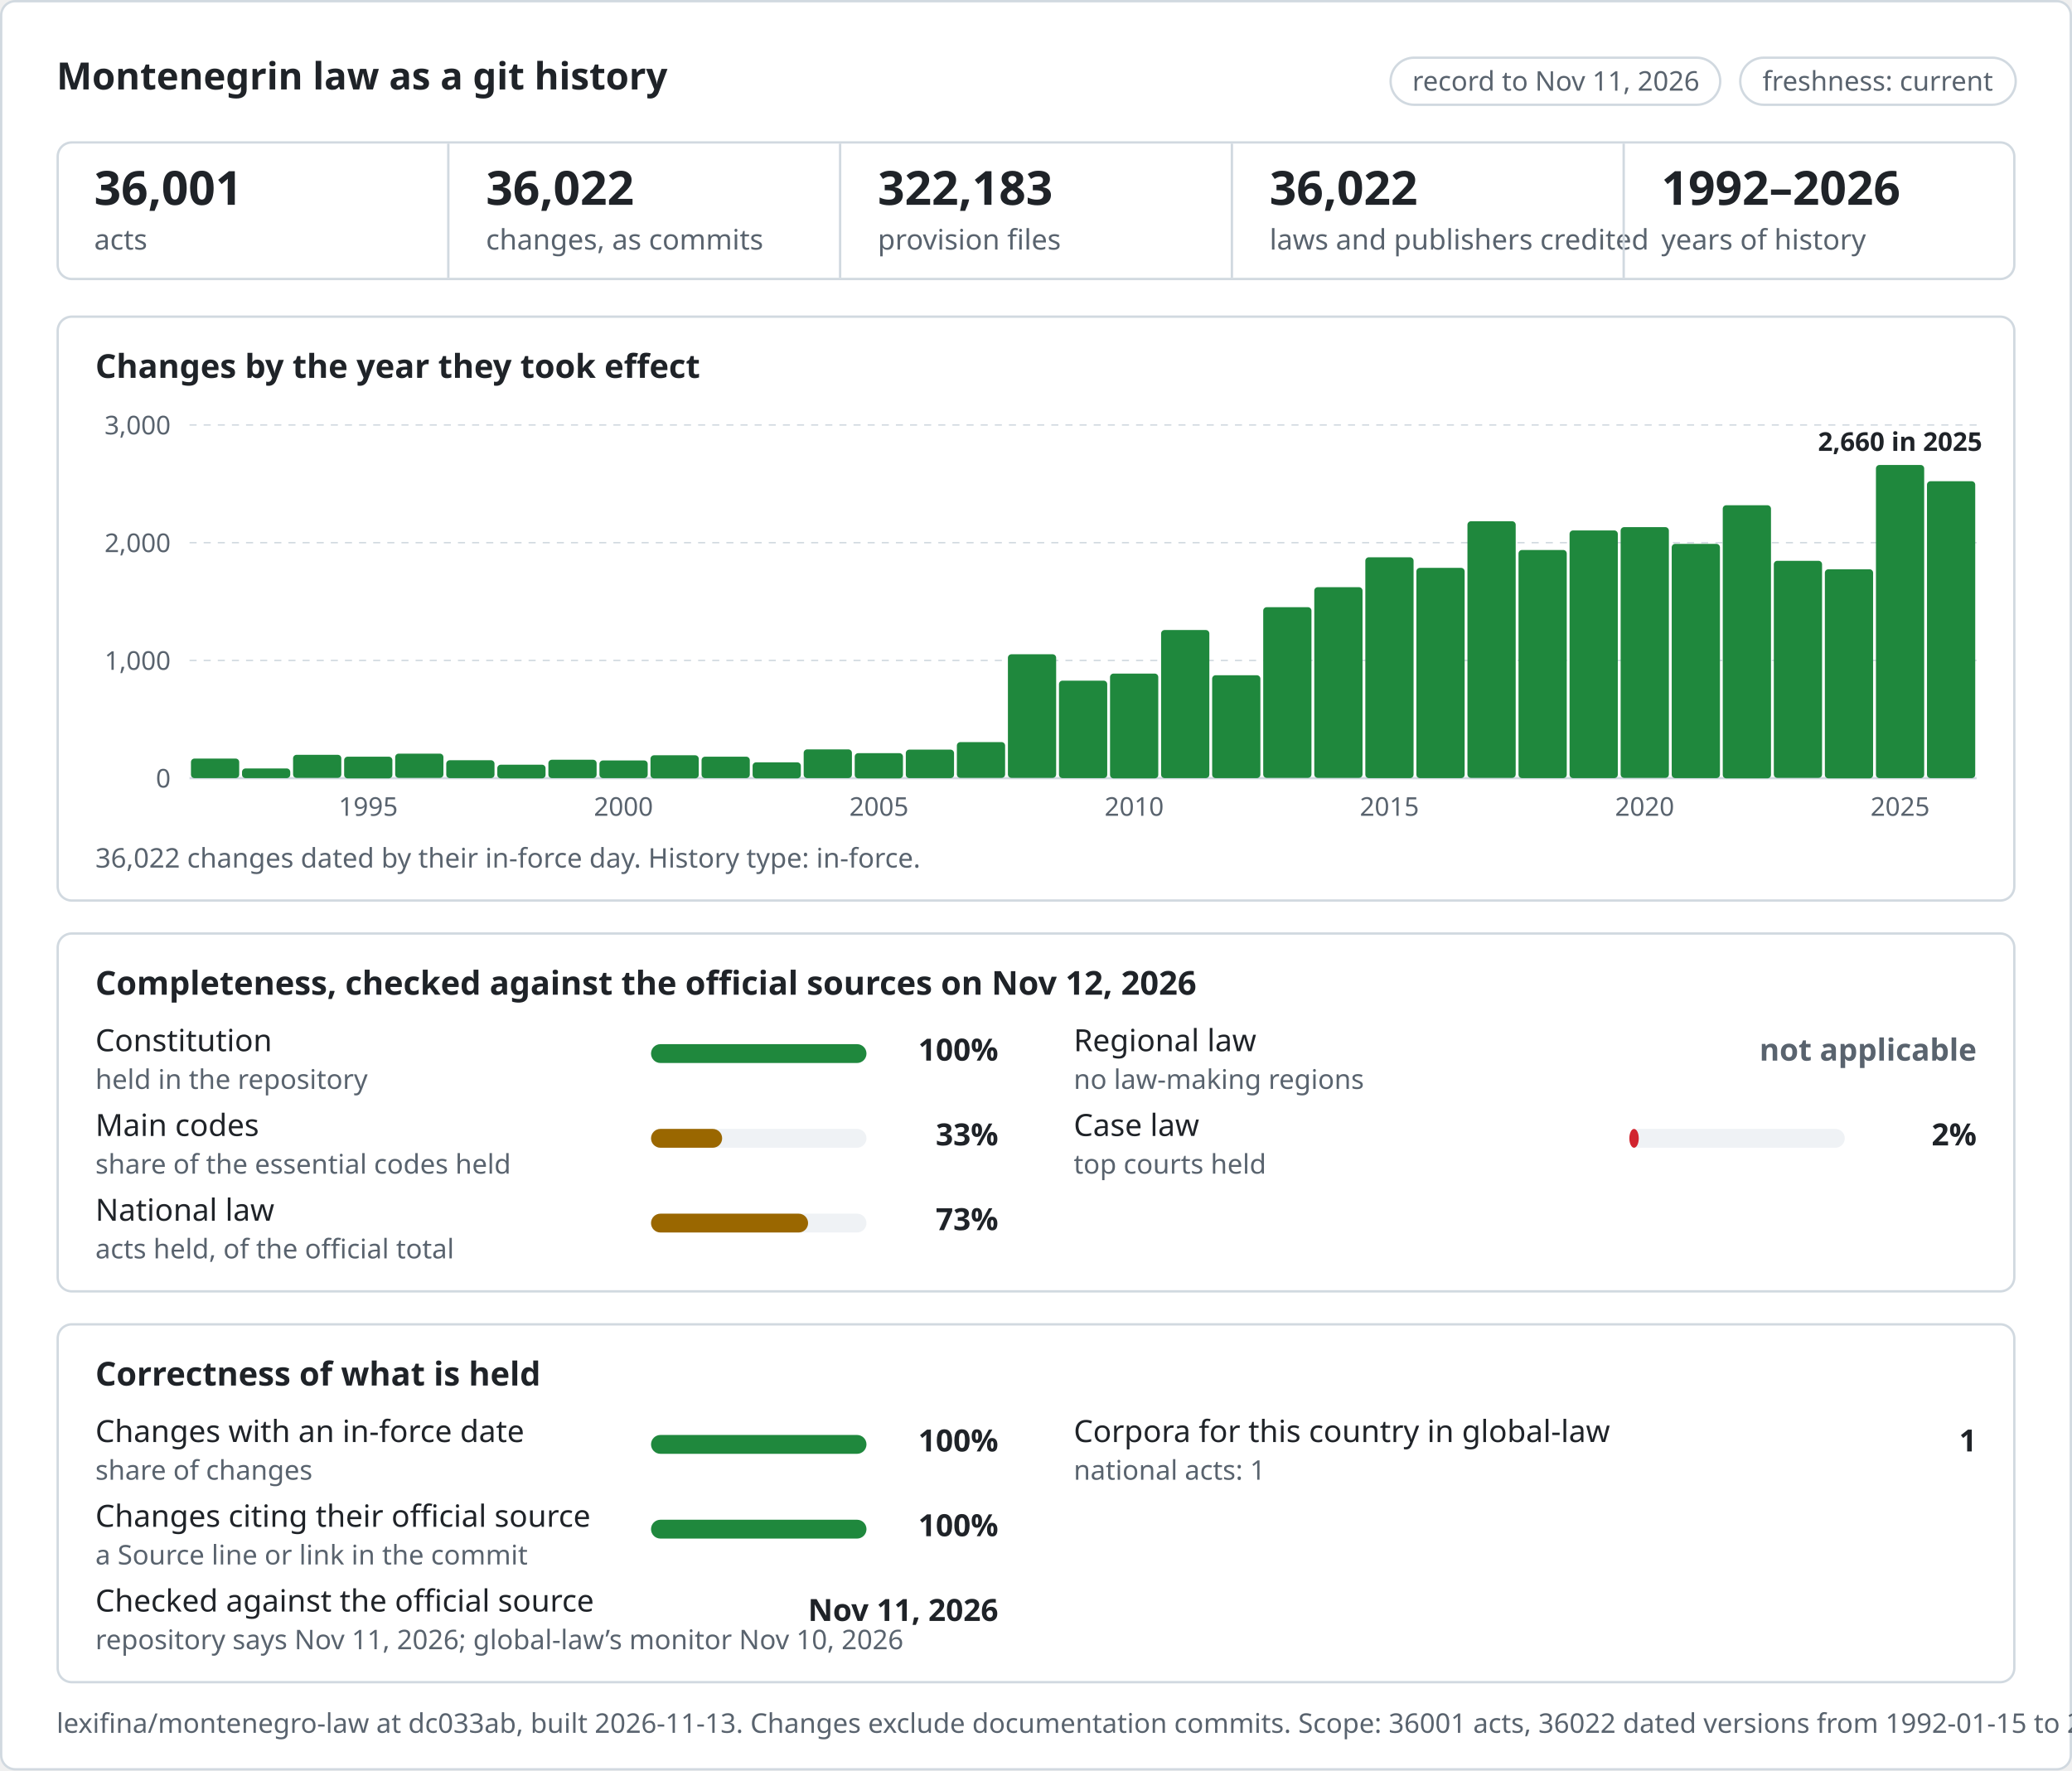
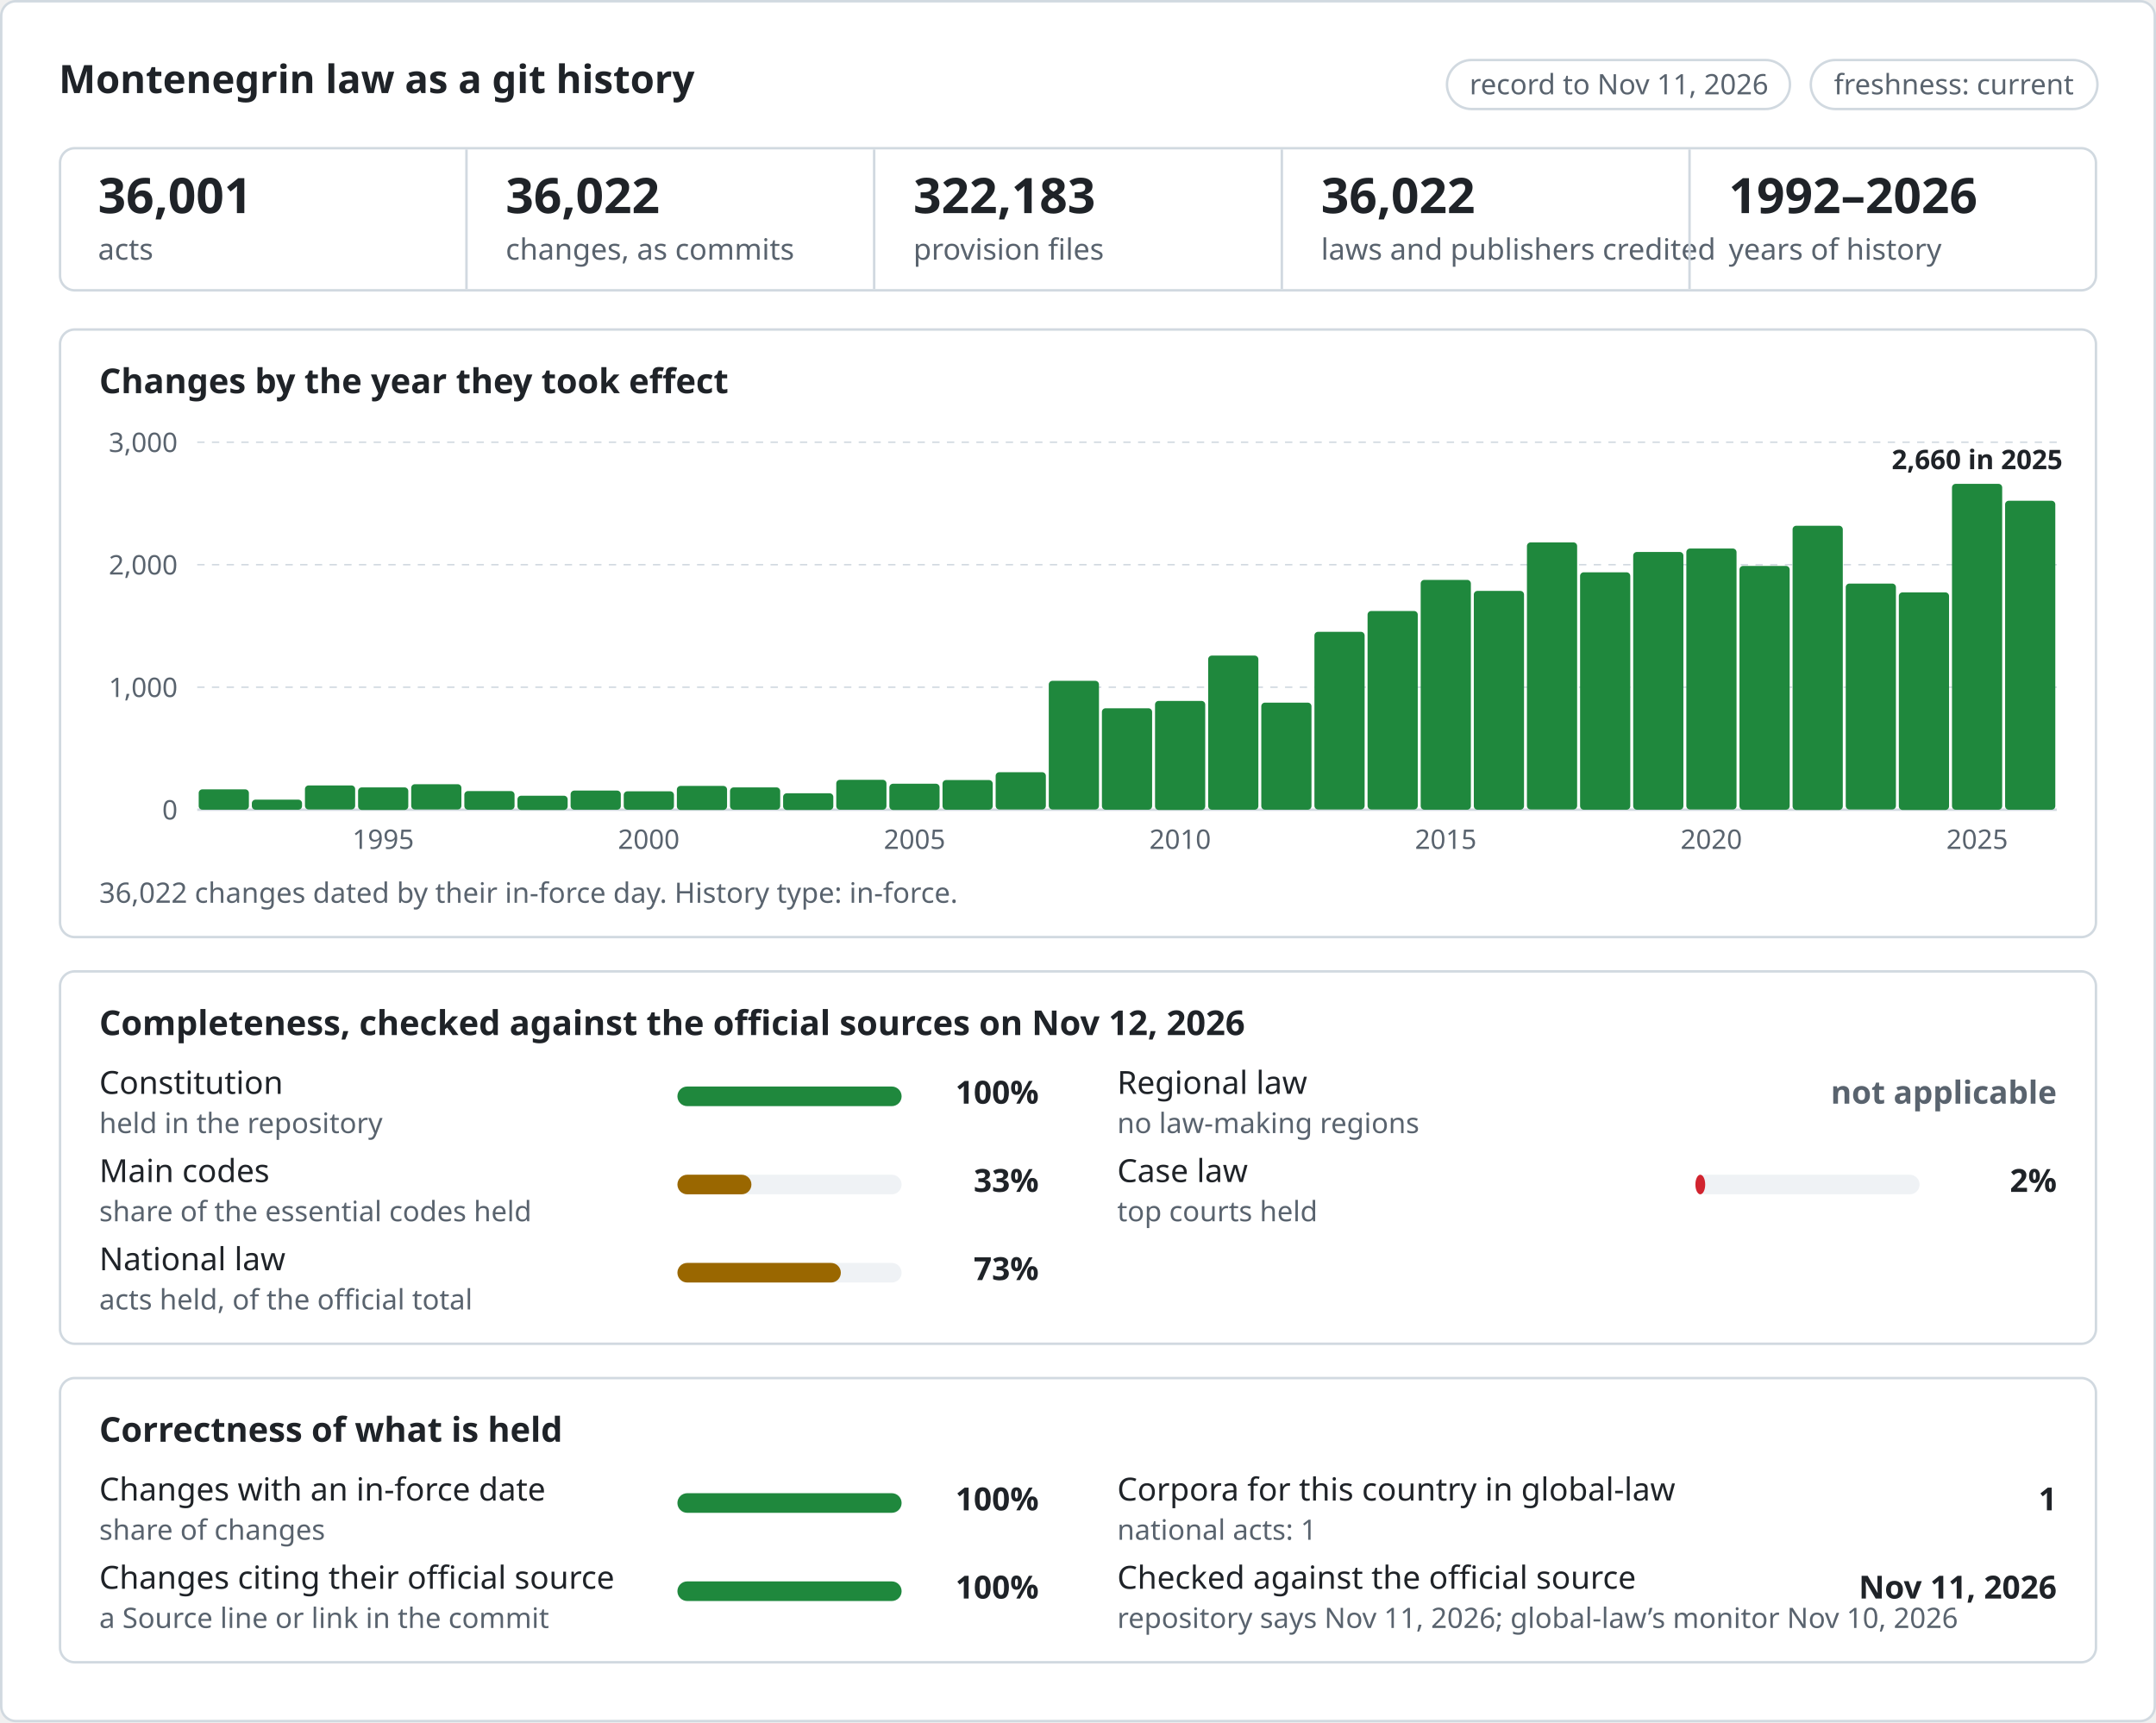
- <svg xmlns="http://www.w3.org/2000/svg" width="880" height="752" viewBox="0 0 880 752" font-family="-apple-system,BlinkMacSystemFont,Segoe UI,Noto Sans,Helvetica,Arial,sans-serif">
-   <rect x="0.5" y="0.5" width="879" height="751" rx="6" fill="#ffffff" stroke="#d1d9e0" />
+ <svg xmlns="http://www.w3.org/2000/svg" width="880" height="703" viewBox="0 0 880 703" font-family="-apple-system,BlinkMacSystemFont,Segoe UI,Noto Sans,Helvetica,Arial,sans-serif">
+   <rect x="0.5" y="0.5" width="879" height="702" rx="6" fill="#ffffff" stroke="#d1d9e0" />
  <text x="24" y="38" font-size="16" font-weight="600" fill="#1f2328">Montenegrin law as a git history</text>
  <rect x="590.6" y="24.5" width="140" height="20" rx="10" fill="none" stroke="#d1d9e0" />
  <text x="660.8" y="38.5" font-size="11.5" font-weight="500" text-anchor="middle" fill="#59636e">record to Nov 11, 2026</text>
  <rect x="739.1" y="24.5" width="117" height="20" rx="10" fill="none" stroke="#d1d9e0" />
  <text x="797.5" y="38.5" font-size="11.5" font-weight="500" text-anchor="middle" fill="#59636e">freshness: current</text>
  <rect x="24.5" y="60.5" width="831" height="58" rx="6" fill="#ffffff" stroke="#d1d9e0" />
  <text x="40.0" y="87" font-size="20" font-weight="600" fill="#1f2328">36,001</text>
  <text x="40.0" y="106" font-size="12" fill="#59636e">acts</text>
  <line x1="190.4" y1="61" x2="190.4" y2="118" stroke="#d1d9e0" />
  <text x="206.4" y="87" font-size="20" font-weight="600" fill="#1f2328">36,022</text>
  <text x="206.4" y="106" font-size="12" fill="#59636e">changes, as commits</text>
  <line x1="356.8" y1="61" x2="356.8" y2="118" stroke="#d1d9e0" />
  <text x="372.8" y="87" font-size="20" font-weight="600" fill="#1f2328">322,183</text>
  <text x="372.8" y="106" font-size="12" fill="#59636e">provision files</text>
  <line x1="523.2" y1="61" x2="523.2" y2="118" stroke="#d1d9e0" />
  <text x="539.2" y="87" font-size="20" font-weight="600" fill="#1f2328">36,022</text>
  <text x="539.2" y="106" font-size="12" fill="#59636e" textLength="142" lengthAdjust="spacingAndGlyphs">laws and publishers credited</text>
  <line x1="689.6" y1="61" x2="689.6" y2="118" stroke="#d1d9e0" />
  <text x="705.6" y="87" font-size="20" font-weight="600" fill="#1f2328">1992–2026</text>
  <text x="705.6" y="106" font-size="12" fill="#59636e">years of history</text>
  <rect x="24.5" y="134.5" width="831" height="248" rx="6" fill="#ffffff" stroke="#d1d9e0" />
  <text x="40.5" y="160.5" font-size="14" font-weight="600" fill="#1f2328">Changes by the year they took effect</text>
  <line x1="80.5" y1="330.5" x2="839.5" y2="330.5" stroke="#d1d9e0" stroke-width="1" />
  <text x="72.5" y="334.5" font-size="11" text-anchor="end" fill="#59636e">0</text>
  <line x1="80.5" y1="280.5" x2="839.5" y2="280.5" stroke="#d1d9e0" stroke-width="0.6" stroke-dasharray="3 3" />
  <text x="72.5" y="284.5" font-size="11" text-anchor="end" fill="#59636e">1,000</text>
  <line x1="80.5" y1="230.5" x2="839.5" y2="230.5" stroke="#d1d9e0" stroke-width="0.6" stroke-dasharray="3 3" />
  <text x="72.5" y="234.5" font-size="11" text-anchor="end" fill="#59636e">2,000</text>
  <line x1="80.5" y1="180.5" x2="839.5" y2="180.5" stroke="#d1d9e0" stroke-width="0.6" stroke-dasharray="3 3" />
  <text x="72.5" y="184.5" font-size="11" text-anchor="end" fill="#59636e">3,000</text>
  <rect x="81.10" y="322.2" width="20.49" height="8.3" rx="1.5" fill="#1f883d" />
  <rect x="102.79" y="326.4" width="20.49" height="4.1" rx="1.5" fill="#1f883d" />
  <rect x="124.47" y="320.6" width="20.49" height="9.8" rx="1.5" fill="#1f883d" />
  <rect x="146.16" y="321.4" width="20.49" height="9.2" rx="1.5" fill="#1f883d" />
  <text x="156.4" y="346.5" font-size="11" text-anchor="middle" fill="#59636e">1995</text>
  <rect x="167.84" y="320.1" width="20.49" height="10.3" rx="1.5" fill="#1f883d" />
  <rect x="189.53" y="322.9" width="20.49" height="7.6" rx="1.5" fill="#1f883d" />
  <rect x="211.21" y="324.8" width="20.49" height="5.8" rx="1.5" fill="#1f883d" />
  <rect x="232.90" y="322.7" width="20.49" height="7.8" rx="1.5" fill="#1f883d" />
  <rect x="254.59" y="323.0" width="20.49" height="7.5" rx="1.5" fill="#1f883d" />
  <text x="264.8" y="346.5" font-size="11" text-anchor="middle" fill="#59636e">2000</text>
  <rect x="276.27" y="320.8" width="20.49" height="9.8" rx="1.5" fill="#1f883d" />
  <rect x="297.96" y="321.4" width="20.49" height="9.1" rx="1.5" fill="#1f883d" />
  <rect x="319.64" y="323.8" width="20.49" height="6.8" rx="1.5" fill="#1f883d" />
  <rect x="341.33" y="318.3" width="20.49" height="12.2" rx="1.5" fill="#1f883d" />
  <rect x="363.01" y="319.9" width="20.49" height="10.7" rx="1.5" fill="#1f883d" />
  <text x="373.3" y="346.5" font-size="11" text-anchor="middle" fill="#59636e">2005</text>
  <rect x="384.70" y="318.4" width="20.49" height="12.1" rx="1.5" fill="#1f883d" />
  <rect x="406.39" y="315.2" width="20.49" height="15.2" rx="1.5" fill="#1f883d" />
  <rect x="428.07" y="277.9" width="20.49" height="52.5" rx="1.5" fill="#1f883d" />
  <rect x="449.76" y="289.1" width="20.49" height="41.4" rx="1.5" fill="#1f883d" />
  <rect x="471.44" y="286.1" width="20.49" height="44.5" rx="1.5" fill="#1f883d" />
  <text x="481.7" y="346.5" font-size="11" text-anchor="middle" fill="#59636e">2010</text>
  <rect x="493.13" y="267.6" width="20.49" height="62.9" rx="1.5" fill="#1f883d" />
  <rect x="514.81" y="286.8" width="20.49" height="43.7" rx="1.5" fill="#1f883d" />
  <rect x="536.50" y="257.9" width="20.49" height="72.5" rx="1.5" fill="#1f883d" />
  <rect x="558.19" y="249.4" width="20.49" height="81.0" rx="1.5" fill="#1f883d" />
  <rect x="579.87" y="236.7" width="20.49" height="93.8" rx="1.5" fill="#1f883d" />
  <text x="590.1" y="346.5" font-size="11" text-anchor="middle" fill="#59636e">2015</text>
  <rect x="601.56" y="241.2" width="20.49" height="89.3" rx="1.5" fill="#1f883d" />
  <rect x="623.24" y="221.4" width="20.49" height="109.0" rx="1.5" fill="#1f883d" />
  <rect x="644.93" y="233.6" width="20.49" height="96.9" rx="1.5" fill="#1f883d" />
  <rect x="666.61" y="225.3" width="20.49" height="105.2" rx="1.5" fill="#1f883d" />
  <rect x="688.30" y="223.9" width="20.49" height="106.5" rx="1.5" fill="#1f883d" />
  <text x="698.5" y="346.5" font-size="11" text-anchor="middle" fill="#59636e">2020</text>
  <rect x="709.99" y="231.0" width="20.49" height="99.5" rx="1.5" fill="#1f883d" />
  <rect x="731.67" y="214.6" width="20.49" height="116.0" rx="1.5" fill="#1f883d" />
  <rect x="753.36" y="238.2" width="20.49" height="92.2" rx="1.5" fill="#1f883d" />
  <rect x="775.04" y="241.8" width="20.49" height="88.8" rx="1.5" fill="#1f883d" />
  <rect x="796.73" y="197.5" width="20.49" height="133.0" rx="1.5" fill="#1f883d" />
  <text x="807.0" y="346.5" font-size="11" text-anchor="middle" fill="#59636e">2025</text>
  <text x="807.0" y="191.5" font-size="11" font-weight="600" text-anchor="middle" fill="#1f2328">2,660 in 2025</text>
  <rect x="818.41" y="204.4" width="20.49" height="126.1" rx="1.5" fill="#1f883d" />
  <text x="40.5" y="368.5" font-size="11.5" fill="#59636e">36,022 changes dated by their in-force day. History type: in-force.</text>
  <rect x="24.5" y="396.5" width="831" height="152" rx="6" fill="#ffffff" stroke="#d1d9e0" />
  <text x="40.5" y="422.5" font-size="14" font-weight="600" fill="#1f2328">Completeness, checked against the official sources on Nov 12, 2026</text>
  <text x="40.5" y="446.5" font-size="13" fill="#1f2328">Constitution</text>
  <text x="40.5" y="462.5" font-size="11.5" fill="#59636e">held in the repository</text>
  <g>
    <rect x="276.5" y="443.5" width="91.5" height="8" rx="4" fill="#eff2f5" />
    <rect x="276.5" y="443.5" width="91.5" height="8" rx="4" fill="#1f883d" />
  </g>
  <text x="424.0" y="450.5" font-size="13" font-weight="600" text-anchor="end" fill="#1f2328">100%</text>
  <text x="40.5" y="482.5" font-size="13" fill="#1f2328">Main codes</text>
  <text x="40.5" y="498.5" font-size="11.5" fill="#59636e">share of the essential codes held</text>
  <g>
    <rect x="276.5" y="479.5" width="91.5" height="8" rx="4" fill="#eff2f5" />
    <rect x="276.5" y="479.5" width="30.2" height="8" rx="4" fill="#9a6700" />
  </g>
  <text x="424.0" y="486.5" font-size="13" font-weight="600" text-anchor="end" fill="#1f2328">33%</text>
  <text x="40.5" y="518.5" font-size="13" fill="#1f2328">National law</text>
  <text x="40.5" y="534.5" font-size="11.5" fill="#59636e">acts held, of the official total</text>
  <g>
    <rect x="276.5" y="515.5" width="91.5" height="8" rx="4" fill="#eff2f5" />
    <rect x="276.5" y="515.5" width="66.7" height="8" rx="4" fill="#9a6700" />
  </g>
  <text x="424.0" y="522.5" font-size="13" font-weight="600" text-anchor="end" fill="#1f2328">73%</text>
  <text x="456.0" y="446.5" font-size="13" fill="#1f2328">Regional law</text>
  <text x="456.0" y="462.5" font-size="11.5" fill="#59636e">no law-making regions</text>
  <text x="839.5" y="450.5" font-size="13" font-weight="600" text-anchor="end" fill="#59636e">not applicable</text>
  <text x="456.0" y="482.5" font-size="13" fill="#1f2328">Case law</text>
  <text x="456.0" y="498.5" font-size="11.5" fill="#59636e">top courts held</text>
  <g>
    <rect x="692.0" y="479.5" width="91.5" height="8" rx="4" fill="#eff2f5" />
    <rect x="692.0" y="479.5" width="4.0" height="8" rx="4" fill="#d1242f" />
  </g>
  <text x="839.5" y="486.5" font-size="13" font-weight="600" text-anchor="end" fill="#1f2328">2%</text>
-   <rect x="24.5" y="562.5" width="831" height="152" rx="6" fill="#ffffff" stroke="#d1d9e0" />
+   <rect x="24.5" y="562.5" width="831" height="116" rx="6" fill="#ffffff" stroke="#d1d9e0" />
  <text x="40.5" y="588.5" font-size="14" font-weight="600" fill="#1f2328">Correctness of what is held</text>
  <text x="40.5" y="612.5" font-size="13" fill="#1f2328">Changes with an in-force date</text>
  <text x="40.5" y="628.5" font-size="11.5" fill="#59636e">share of changes</text>
  <g>
    <rect x="276.5" y="609.5" width="91.5" height="8" rx="4" fill="#eff2f5" />
    <rect x="276.5" y="609.5" width="91.5" height="8" rx="4" fill="#1f883d" />
  </g>
  <text x="424.0" y="616.5" font-size="13" font-weight="600" text-anchor="end" fill="#1f2328">100%</text>
  <text x="40.5" y="648.5" font-size="13" fill="#1f2328">Changes citing their official source</text>
  <text x="40.5" y="664.5" font-size="11.5" fill="#59636e">a Source line or link in the commit</text>
  <g>
    <rect x="276.5" y="645.5" width="91.5" height="8" rx="4" fill="#eff2f5" />
    <rect x="276.5" y="645.5" width="91.5" height="8" rx="4" fill="#1f883d" />
  </g>
  <text x="424.0" y="652.5" font-size="13" font-weight="600" text-anchor="end" fill="#1f2328">100%</text>
-   <text x="40.5" y="684.5" font-size="13" fill="#1f2328">Checked against the official source</text>
-   <text x="40.5" y="700.5" font-size="11.5" fill="#59636e">repository says Nov 11, 2026; global-law’s monitor Nov 10, 2026</text>
-   <text x="424.0" y="688.5" font-size="13" font-weight="600" text-anchor="end" fill="#1f2328">Nov 11, 2026</text>
  <text x="456.0" y="612.5" font-size="13" fill="#1f2328">Corpora for this country in global-law</text>
  <text x="456.0" y="628.5" font-size="11.5" fill="#59636e">national acts: 1</text>
  <text x="839.5" y="616.5" font-size="13" font-weight="600" text-anchor="end" fill="#1f2328">1</text>
-   <text x="24" y="736" font-size="11.5" fill="#59636e" textLength="832" lengthAdjust="spacingAndGlyphs">lexifina/montenegro-law at dc033ab, built 2026-11-13. Changes exclude documentation commits. Scope: 36001 acts, 36022 dated versions from 1992-01-15 to 2026-11-11</text>
+   <text x="456.0" y="648.5" font-size="13" fill="#1f2328">Checked against the official source</text>
+   <text x="456.0" y="664.5" font-size="11.5" fill="#59636e">repository says Nov 11, 2026; global-law’s monitor Nov 10, 2026</text>
+   <text x="839.5" y="652.5" font-size="13" font-weight="600" text-anchor="end" fill="#1f2328">Nov 11, 2026</text>
</svg>
